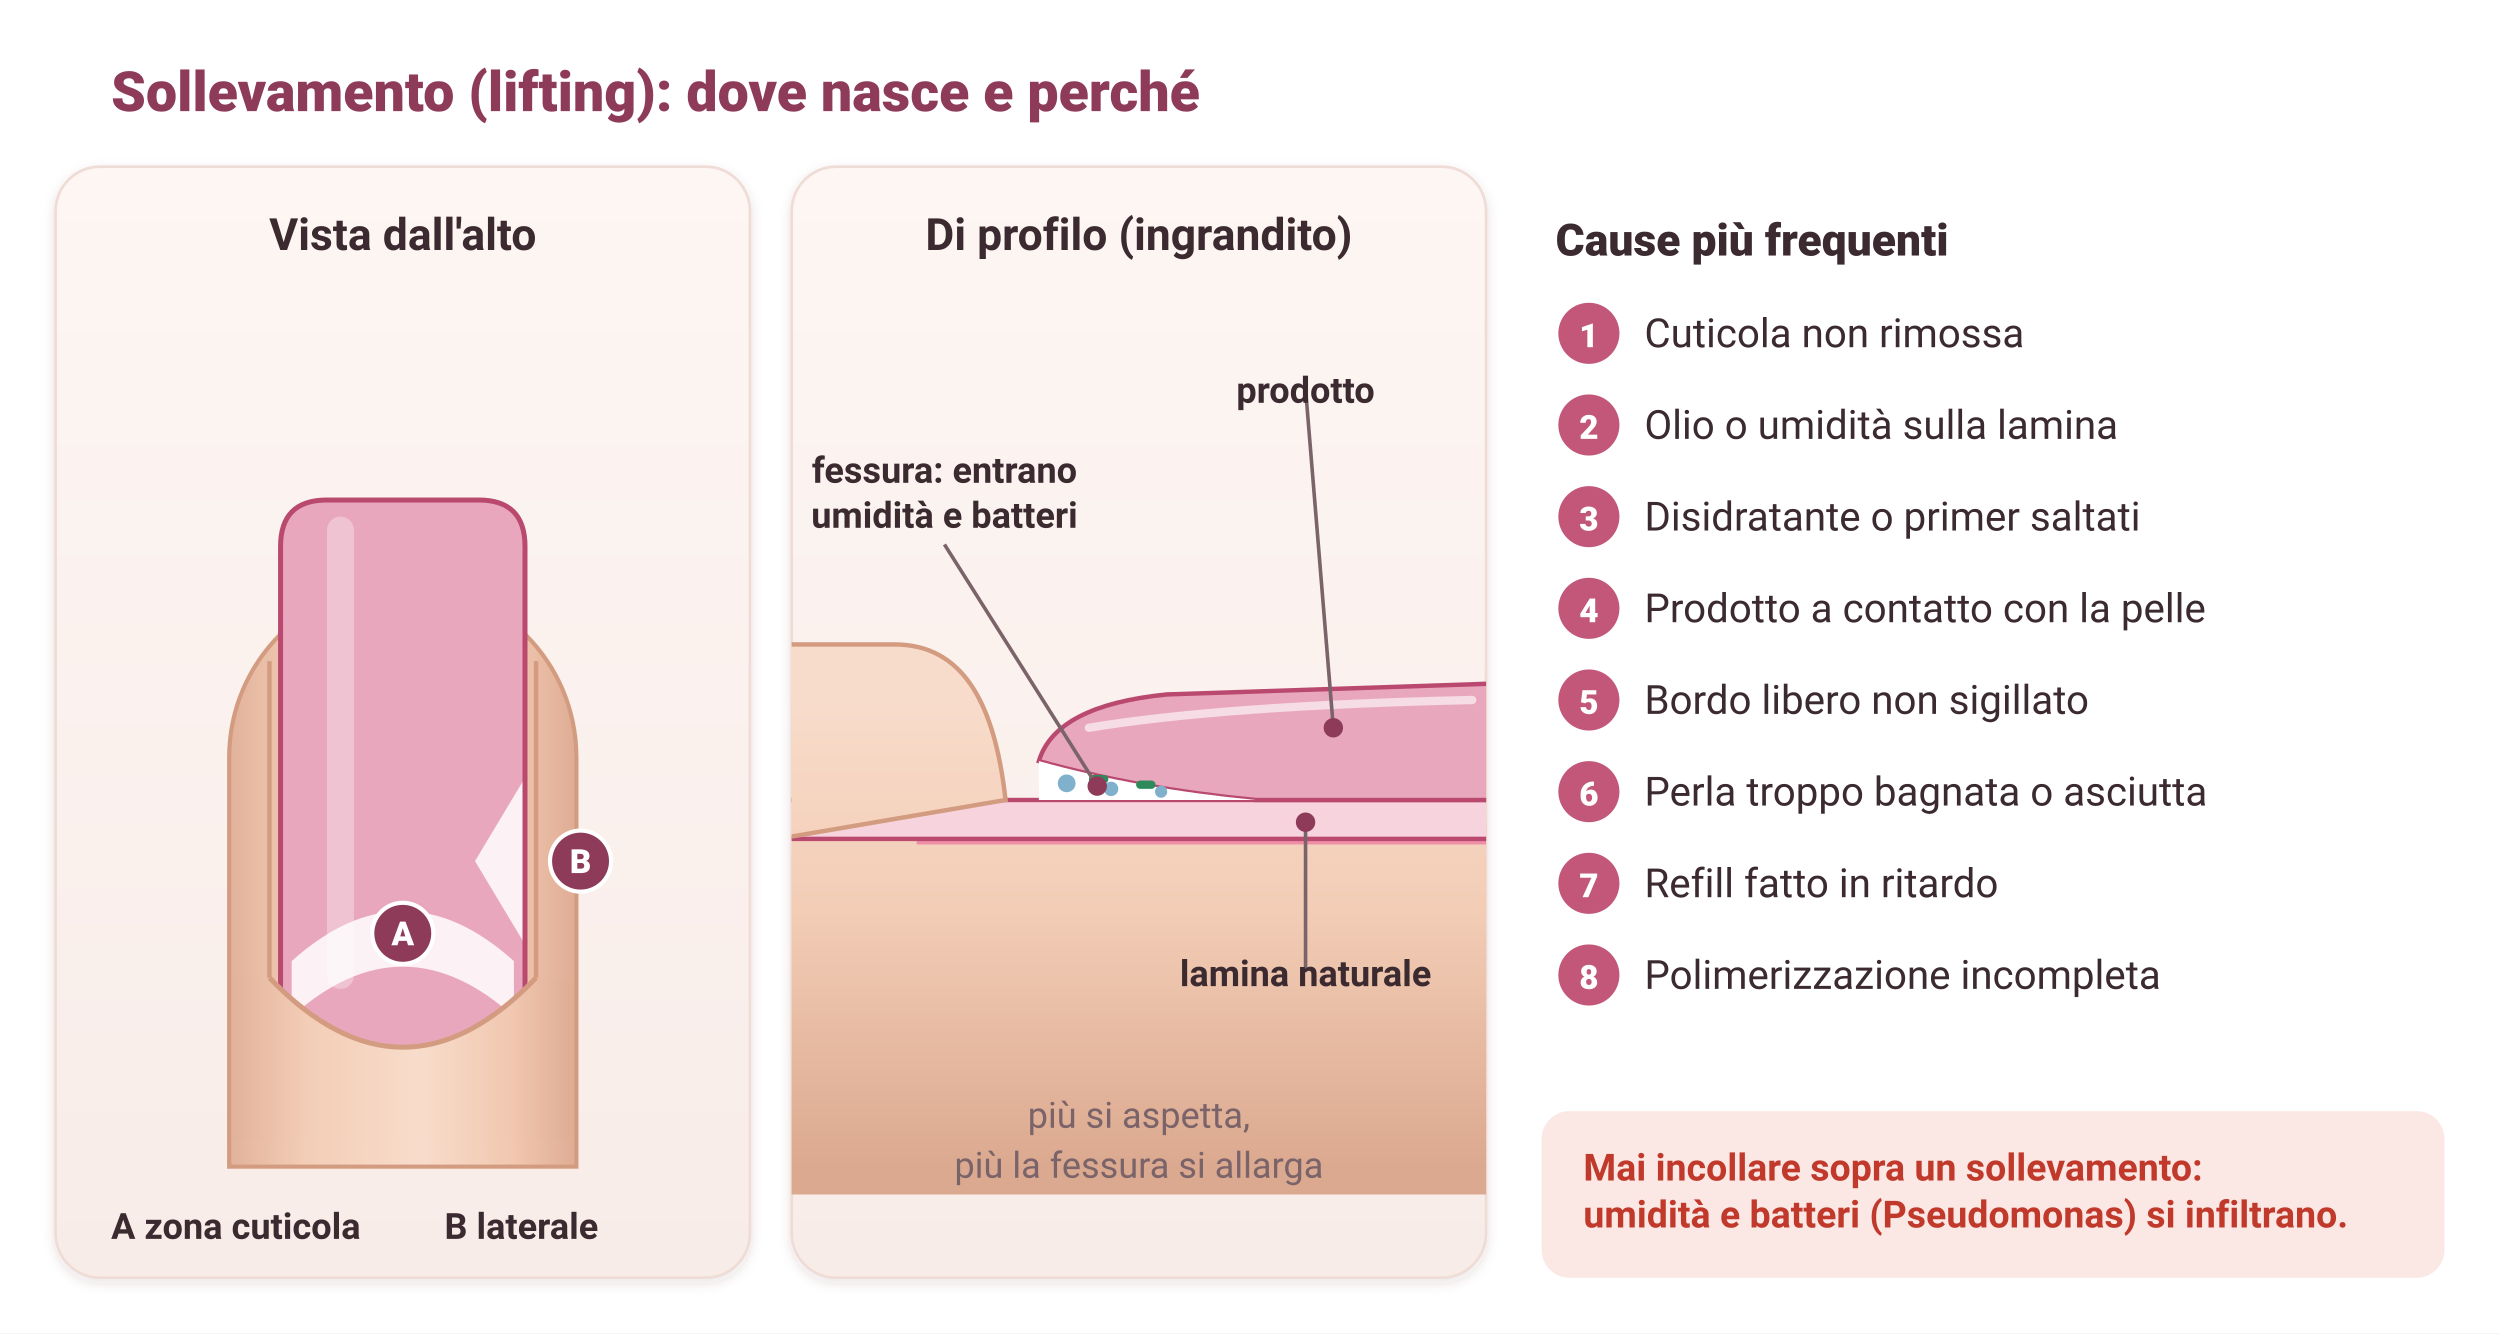
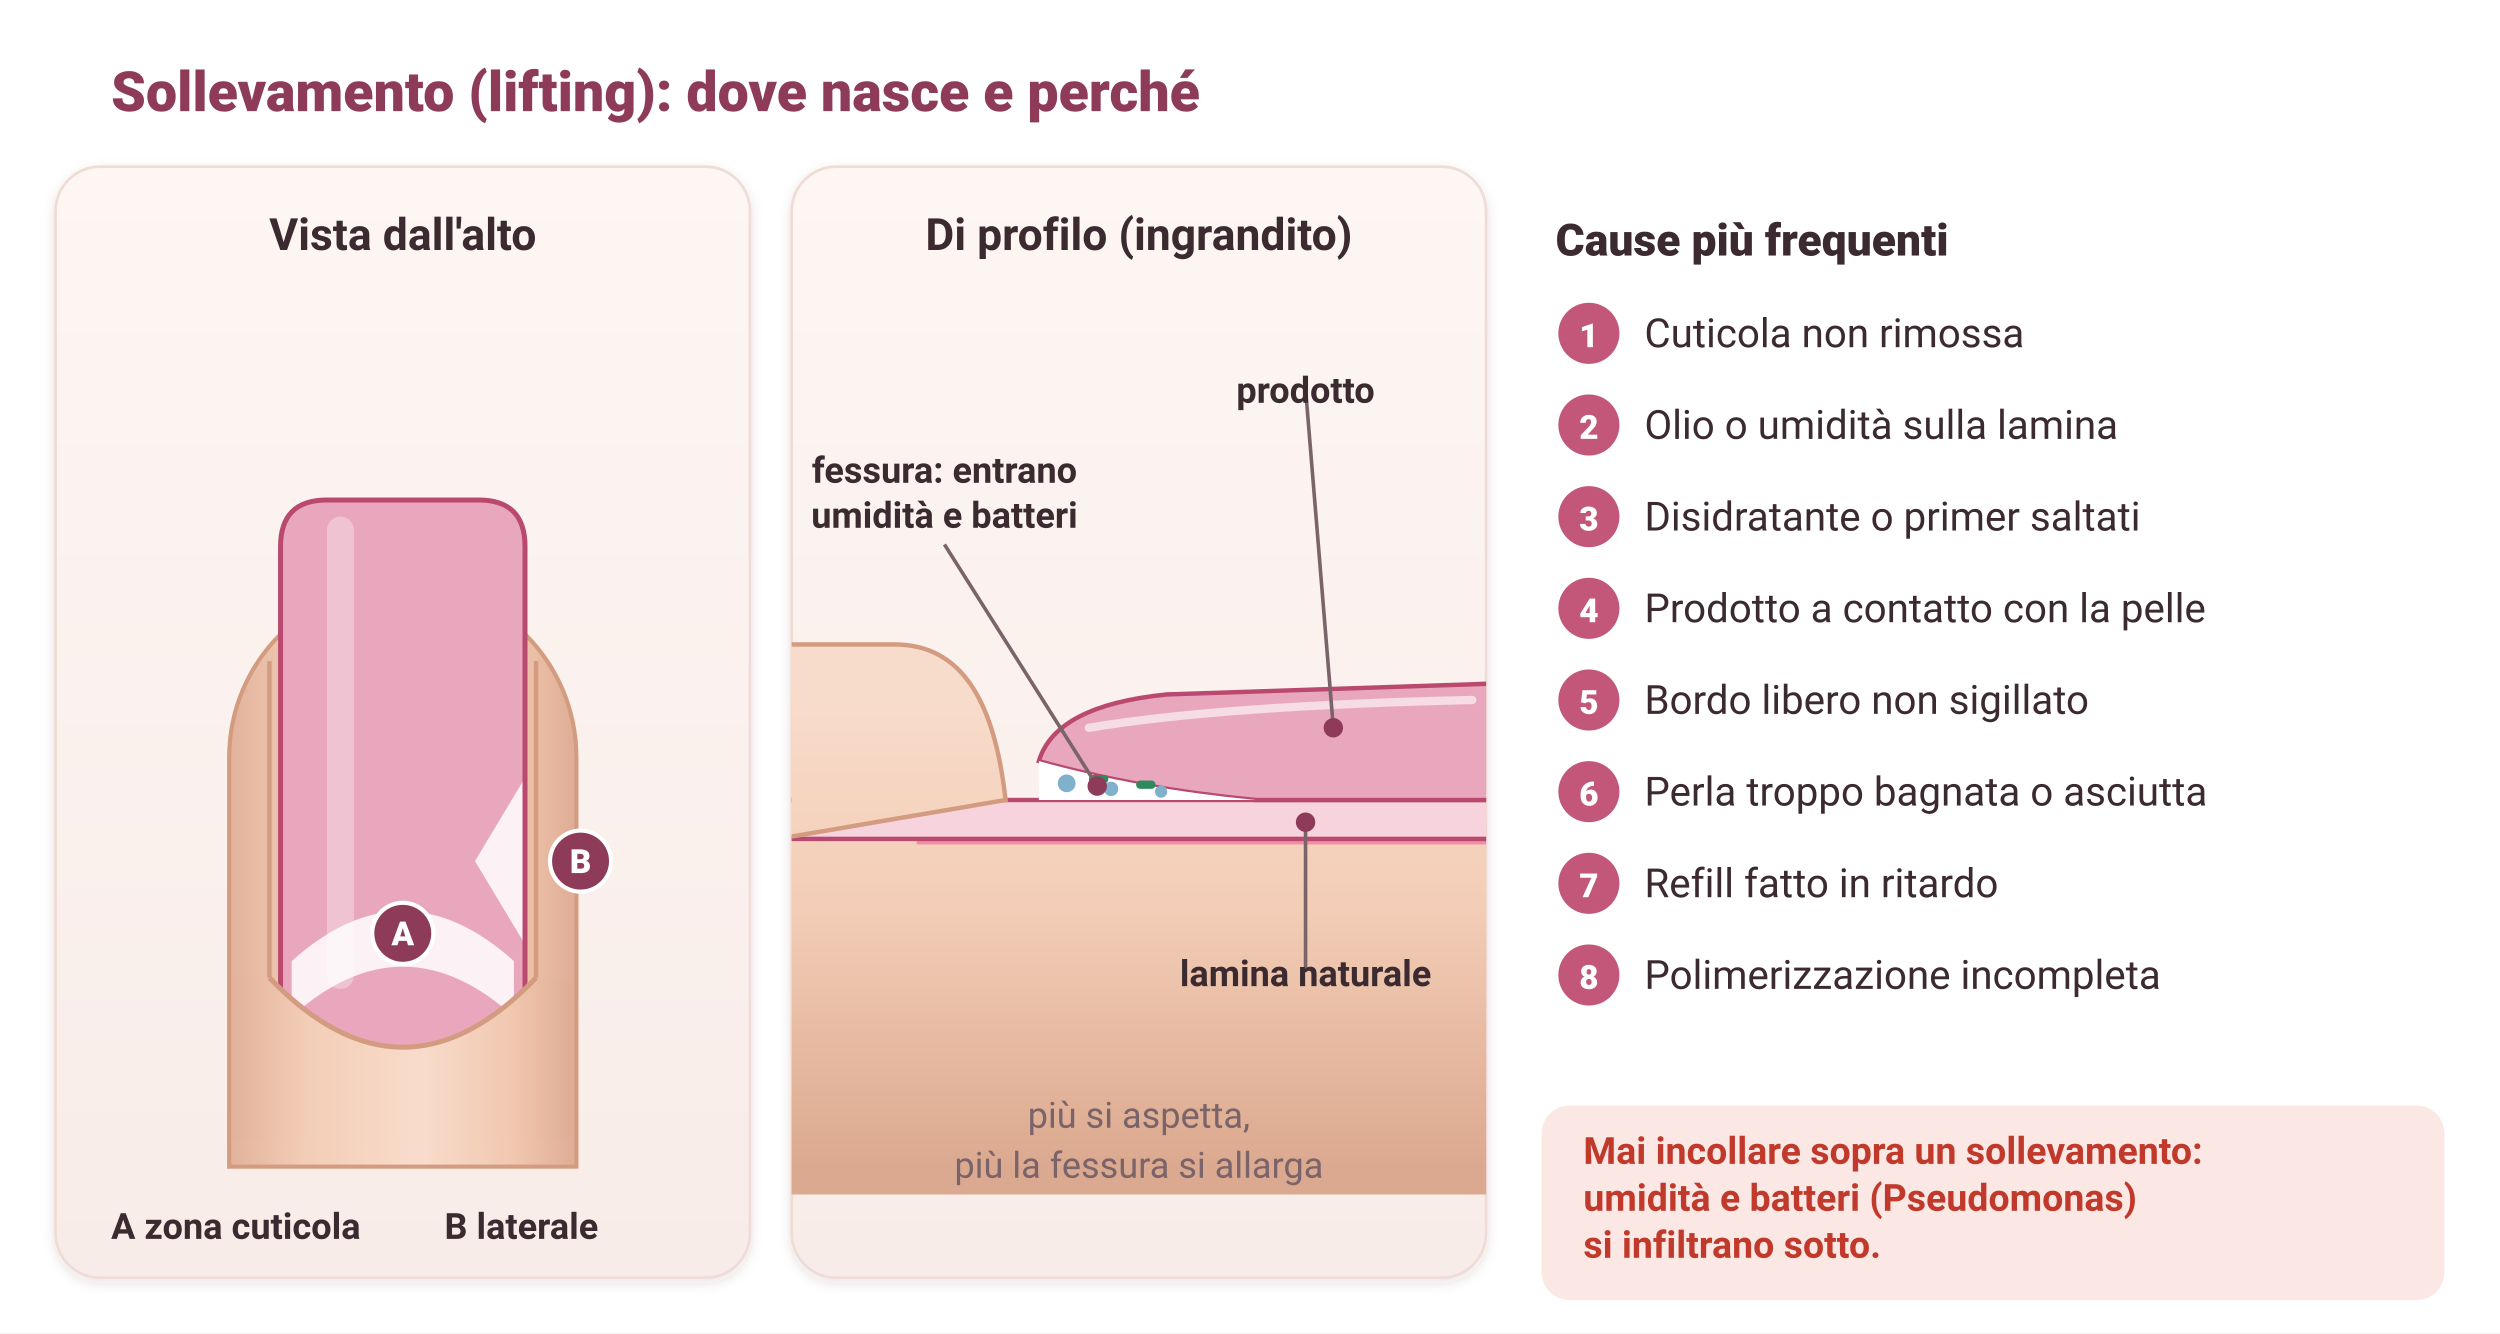
<svg xmlns="http://www.w3.org/2000/svg" viewBox="0 0 900 480" width="900" height="480" font-family="system-ui, -apple-system, 'Segoe UI', Roboto, Arial, sans-serif" role="img">
  <rect width="100%" height="100%" fill="#ffffff" />
  <defs>
    <linearGradient id="nxSkin" x1="0" y1="0" x2="1" y2="0">
      <stop offset="0" stop-color="#e2b29b" />
      <stop offset=".22" stop-color="#f3cdb6" />
      <stop offset=".55" stop-color="#f8dccb" />
      <stop offset=".82" stop-color="#f1c7af" />
      <stop offset="1" stop-color="#dfac94" />
    </linearGradient>
    <linearGradient id="nxPanel" x1="0" y1="0" x2="0" y2="1">
      <stop offset="0" stop-color="#fdf6f3" />
      <stop offset="1" stop-color="#f8ece8" />
    </linearGradient>
    <filter id="nxSh" x="-5%" y="-5%" width="110%" height="115%">
      <feDropShadow dx="0" dy="1.5" stdDeviation="2.2" flood-color="#5a2a3a" flood-opacity=".13" />
    </filter>
  </defs>
  <text x="40.0" y="40.0" font-size="20" text-anchor="start" font-weight="800" fill="#8e3b5a">Sollevamento (lifting): dove nasce e perché</text>
  <rect x="20" y="60" width="250" height="400" rx="16" fill="url(#nxPanel)" stroke="#efdcd6" stroke-width="1" filter="url(#nxSh)" />
  <text x="145.0" y="90.0" font-size="16" text-anchor="middle" font-weight="700" fill="#3b2a30">Vista dall'alto</text>
  <path d="M82.5,420.0 L82.5,272.7 A62.5,62.5 0 0 1 207.5,272.7 L207.5,420.0 Z" fill="url(#nxSkin)" stroke="#d39c80" stroke-width="1.5" />
  <defs>
-     <clipPath id="c72">
+     <clipPath id="c73">
      <path d="M101.0,386.0 L189.0,386.0 L189.0,230.0 L189.0,196.7 Q189.0,180.0 172.3,180.0 L117.7,180.0 Q101.0,180.0 101.0,196.7 L101.0,230.0 Z" />
    </clipPath>
  </defs>
  <path d="M101.0,386.0 L189.0,386.0 L189.0,230.0 L189.0,196.7 Q189.0,180.0 172.3,180.0 L117.7,180.0 Q101.0,180.0 101.0,196.7 L101.0,230.0 Z" fill="#e9a7bd" />
-   <path d="M95.0,240.0 Q145.0,220.0 195.0,240.0 L195.0,120.0 L95.0,120.0 Z" fill="#e9a7bd" clip-path="url(#c72)" />
-   <path d="M105,366 Q145,330 185,366 L185,346 Q145,310 105,346 Z" fill="#fff" opacity=".85" clip-path="url(#c72)" />
-   <path d="M189,280 L171,310 L189,340 Z" fill="#fff" opacity=".85" clip-path="url(#c72)" />
-   <rect x="117.7" y="186.0" width="9.7" height="170.0" rx="4.8" fill="#fff" opacity=".32" clip-path="url(#c72)" />
+   <path d="M95.0,240.0 Q145.0,220.0 195.0,240.0 L195.0,120.0 L95.0,120.0 Z" fill="#e9a7bd" clip-path="url(#c73)" />
+   <path d="M105,366 Q145,330 185,366 L185,346 Q145,310 105,346 Z" fill="#fff" opacity=".85" clip-path="url(#c73)" />
+   <path d="M189,280 L171,310 L189,340 Z" fill="#fff" opacity=".85" clip-path="url(#c73)" />
+   <rect x="117.7" y="186.0" width="9.7" height="170.0" rx="4.8" fill="#fff" opacity=".32" clip-path="url(#c73)" />
  <path d="M101.0,386.0 L189.0,386.0 L189.0,230.0 L189.0,196.7 Q189.0,180.0 172.3,180.0 L117.7,180.0 Q101.0,180.0 101.0,196.7 L101.0,230.0 Z" fill="none" stroke="#b9496f" stroke-width="1.8" />
  <path d="M83.5,352.0 L97.0,352.0 Q145.0,402.0 193.0,352.0 L206.5,352.0 L206.5,410.0 L83.5,410.0 Z" fill="url(#nxSkin)" />
  <path d="M97.0,352.0 Q145.0,402.0 193.0,352.0" fill="none" stroke="#d39c80" stroke-width="1.8" />
  <path d="M97.0,352.0 L97.0,238.0" stroke="#d39c80" stroke-width="1.6" />
  <path d="M193.0,352.0 L193.0,238.0" stroke="#d39c80" stroke-width="1.6" />
  <circle cx="145.0" cy="336.0" r="11" fill="#8e3b5a" stroke="#fff" stroke-width="1.5" />
  <text x="145.0" y="340.3" font-size="12" text-anchor="middle" font-weight="800" fill="#fff">A</text>
  <circle cx="209.0" cy="310.0" r="11" fill="#8e3b5a" stroke="#fff" stroke-width="1.5" />
  <text x="209.0" y="314.3" font-size="12" text-anchor="middle" font-weight="800" fill="#fff">B</text>
  <text x="40.0" y="446.0" font-size="13" text-anchor="start" font-weight="700" fill="#3b2a30">A  zona cuticola</text>
  <text x="160.0" y="446.0" font-size="13" text-anchor="start" font-weight="700" fill="#3b2a30">B  laterale</text>
  <rect x="285" y="60" width="250" height="400" rx="16" fill="url(#nxPanel)" stroke="#efdcd6" stroke-width="1" filter="url(#nxSh)" />
  <text x="410.0" y="90.0" font-size="16" text-anchor="middle" font-weight="700" fill="#3b2a30">Di profilo (ingrandito)</text>
  <defs>
-     <clipPath id="pc73">
+     <clipPath id="pc74">
      <rect x="285" y="96" width="250" height="364" rx="16" />
    </clipPath>
  </defs>
  <defs>
-     <linearGradient id="sv74" gradientUnits="userSpaceOnUse" x1="0.0" y1="250.0" x2="0.0" y2="420.0">
+     <linearGradient id="sv75" gradientUnits="userSpaceOnUse" x1="0.0" y1="250.0" x2="0.0" y2="420.0">
      <stop offset="0" stop-color="#f8dccb" />
      <stop offset=".45" stop-color="#f3cdb6" />
      <stop offset="1" stop-color="#dba98f" />
    </linearGradient>
  </defs>
-   <g clip-path="url(#pc73)">
-     <rect x="280" y="300" width="260" height="130" fill="url(#sv74)" />
+   <g clip-path="url(#pc74)">
+     <rect x="280" y="300" width="260" height="130" fill="url(#sv75)" />
    <path d="M330,300 L540,300" stroke="#ee8ea7" stroke-width="8" />
    <path d="M280,288 L540,288 L540,302 L280,302 Z" fill="#f7d4dd" stroke="#b9496f" stroke-width="1.6" />
-     <path d="M280,232 L322,232 C346,232 358,252 362,288 L280,302 Z" fill="url(#sv74)" stroke="#d39c80" stroke-width="1.6" />
+     <path d="M280,232 L322,232 C346,232 358,252 362,288 L280,302 Z" fill="url(#sv75)" stroke="#d39c80" stroke-width="1.6" />
    <path d="M374,274 Q380,254 420,250 L540,246 L540,288 L452,288 Q410,284 374,274 Z" fill="#e9a7bd" stroke="#b9496f" stroke-width="1.6" />
    <path d="M392,262 Q440,254 530,252" stroke="#fff" stroke-width="3" opacity=".6" fill="none" stroke-linecap="round" />
    <path d="M374,274 Q410,284 452,288 L374,288 Z" fill="#fff" />
    <circle cx="384" cy="282" r="3.2" fill="#7fb0cc" />
    <circle cx="400" cy="284" r="2.6" fill="#7fb0cc" />
    <circle cx="418" cy="285" r="2.2" fill="#7fb0cc" />
    <rect x="392" y="279" width="7" height="3" rx="1.5" fill="#2f8a5b" />
    <rect x="409" y="281" width="7" height="3" rx="1.5" fill="#2f8a5b" />
  </g>
  <line x1="395.0" y1="283.0" x2="340.0" y2="196.0" stroke="#7a6369" stroke-width="1.3" />
  <circle cx="395.0" cy="283.0" r="3.5" fill="#8e3b5a" />
  <text x="340.0" y="173.8" font-size="13" text-anchor="middle" font-weight="600" fill="#3b2a30">fessura: entrano</text>
  <text x="340.0" y="190.0" font-size="13" text-anchor="middle" font-weight="600" fill="#3b2a30">umidità e batteri</text>
  <line x1="480.0" y1="262.0" x2="470.0" y2="140.0" stroke="#7a6369" stroke-width="1.3" />
  <circle cx="480.0" cy="262.0" r="3.5" fill="#8e3b5a" />
  <text x="470.0" y="145.0" font-size="13" text-anchor="middle" font-weight="600" fill="#3b2a30">prodotto</text>
  <line x1="470.0" y1="296.0" x2="470.0" y2="350.0" stroke="#7a6369" stroke-width="1.3" />
  <circle cx="470.0" cy="296.0" r="3.5" fill="#8e3b5a" />
  <text x="470.0" y="355.0" font-size="13" text-anchor="middle" font-weight="600" fill="#3b2a30">lamina naturale</text>
  <text x="410.0" y="406.0" font-size="13" text-anchor="middle" font-weight="400" fill="#7a6369">più si aspetta,</text>
  <text x="410.0" y="424.0" font-size="13" text-anchor="middle" font-weight="400" fill="#7a6369">più la fessura si allarga</text>
  <text x="560.0" y="92.0" font-size="16" text-anchor="start" font-weight="800" fill="#3b2a30">Cause più frequenti</text>
  <circle cx="572" cy="120" r="11" fill="#c2577a" />
  <text x="572.0" y="125.0" font-size="12" text-anchor="middle" font-weight="800" fill="#fff">1</text>
  <text x="592.0" y="125.0" font-size="14.5" text-anchor="start" font-weight="400" fill="#3b2a30">Cuticola non rimossa</text>
  <circle cx="572" cy="153" r="11" fill="#c2577a" />
  <text x="572.0" y="158.0" font-size="12" text-anchor="middle" font-weight="800" fill="#fff">2</text>
  <text x="592.0" y="158.0" font-size="14.5" text-anchor="start" font-weight="400" fill="#3b2a30">Olio o umidità sulla lamina</text>
  <circle cx="572" cy="186" r="11" fill="#c2577a" />
  <text x="572.0" y="191.0" font-size="12" text-anchor="middle" font-weight="800" fill="#fff">3</text>
  <text x="592.0" y="191.0" font-size="14.5" text-anchor="start" font-weight="400" fill="#3b2a30">Disidratante o primer saltati</text>
  <circle cx="572" cy="219" r="11" fill="#c2577a" />
  <text x="572.0" y="224.0" font-size="12" text-anchor="middle" font-weight="800" fill="#fff">4</text>
  <text x="592.0" y="224.0" font-size="14.5" text-anchor="start" font-weight="400" fill="#3b2a30">Prodotto a contatto con la pelle</text>
  <circle cx="572" cy="252" r="11" fill="#c2577a" />
  <text x="572.0" y="257.0" font-size="12" text-anchor="middle" font-weight="800" fill="#fff">5</text>
  <text x="592.0" y="257.0" font-size="14.5" text-anchor="start" font-weight="400" fill="#3b2a30">Bordo libero non sigillato</text>
  <circle cx="572" cy="285" r="11" fill="#c2577a" />
  <text x="572.0" y="290.0" font-size="12" text-anchor="middle" font-weight="800" fill="#fff">6</text>
  <text x="592.0" y="290.0" font-size="14.5" text-anchor="start" font-weight="400" fill="#3b2a30">Perla troppo bagnata o asciutta</text>
  <circle cx="572" cy="318" r="11" fill="#c2577a" />
  <text x="572.0" y="323.0" font-size="12" text-anchor="middle" font-weight="800" fill="#fff">7</text>
  <text x="592.0" y="323.0" font-size="14.5" text-anchor="start" font-weight="400" fill="#3b2a30">Refill fatto in ritardo</text>
  <circle cx="572" cy="351" r="11" fill="#c2577a" />
  <text x="572.0" y="356.0" font-size="12" text-anchor="middle" font-weight="800" fill="#fff">8</text>
  <text x="592.0" y="356.0" font-size="14.5" text-anchor="start" font-weight="400" fill="#3b2a30">Polimerizzazione incompleta</text>
-   <rect x="555" y="400" width="325" height="60" rx="10" fill="#fbe7e4" />
-   <text x="570.0" y="425.0" font-size="13.5" text-anchor="start" font-weight="600" fill="#c0392b">Mai incollare sopra un sollevamento:</text>
-   <text x="570.0" y="441.9" font-size="13.5" text-anchor="start" font-weight="600" fill="#c0392b">umidità e batteri (Pseudomonas) si infiltrano.</text>
+   <rect x="555" y="398" width="325" height="70" rx="10" fill="#fbe7e4" />
+   <text x="570.0" y="419.0" font-size="13.5" text-anchor="start" font-weight="600" fill="#c0392b">Mai incollare sopra un sollevamento:</text>
+   <text x="570.0" y="435.9" font-size="13.5" text-anchor="start" font-weight="600" fill="#c0392b">umidità e batteri (Pseudomonas)</text>
+   <text x="570.0" y="452.8" font-size="13.5" text-anchor="start" font-weight="600" fill="#c0392b">si infiltrano sotto.</text>
</svg>
